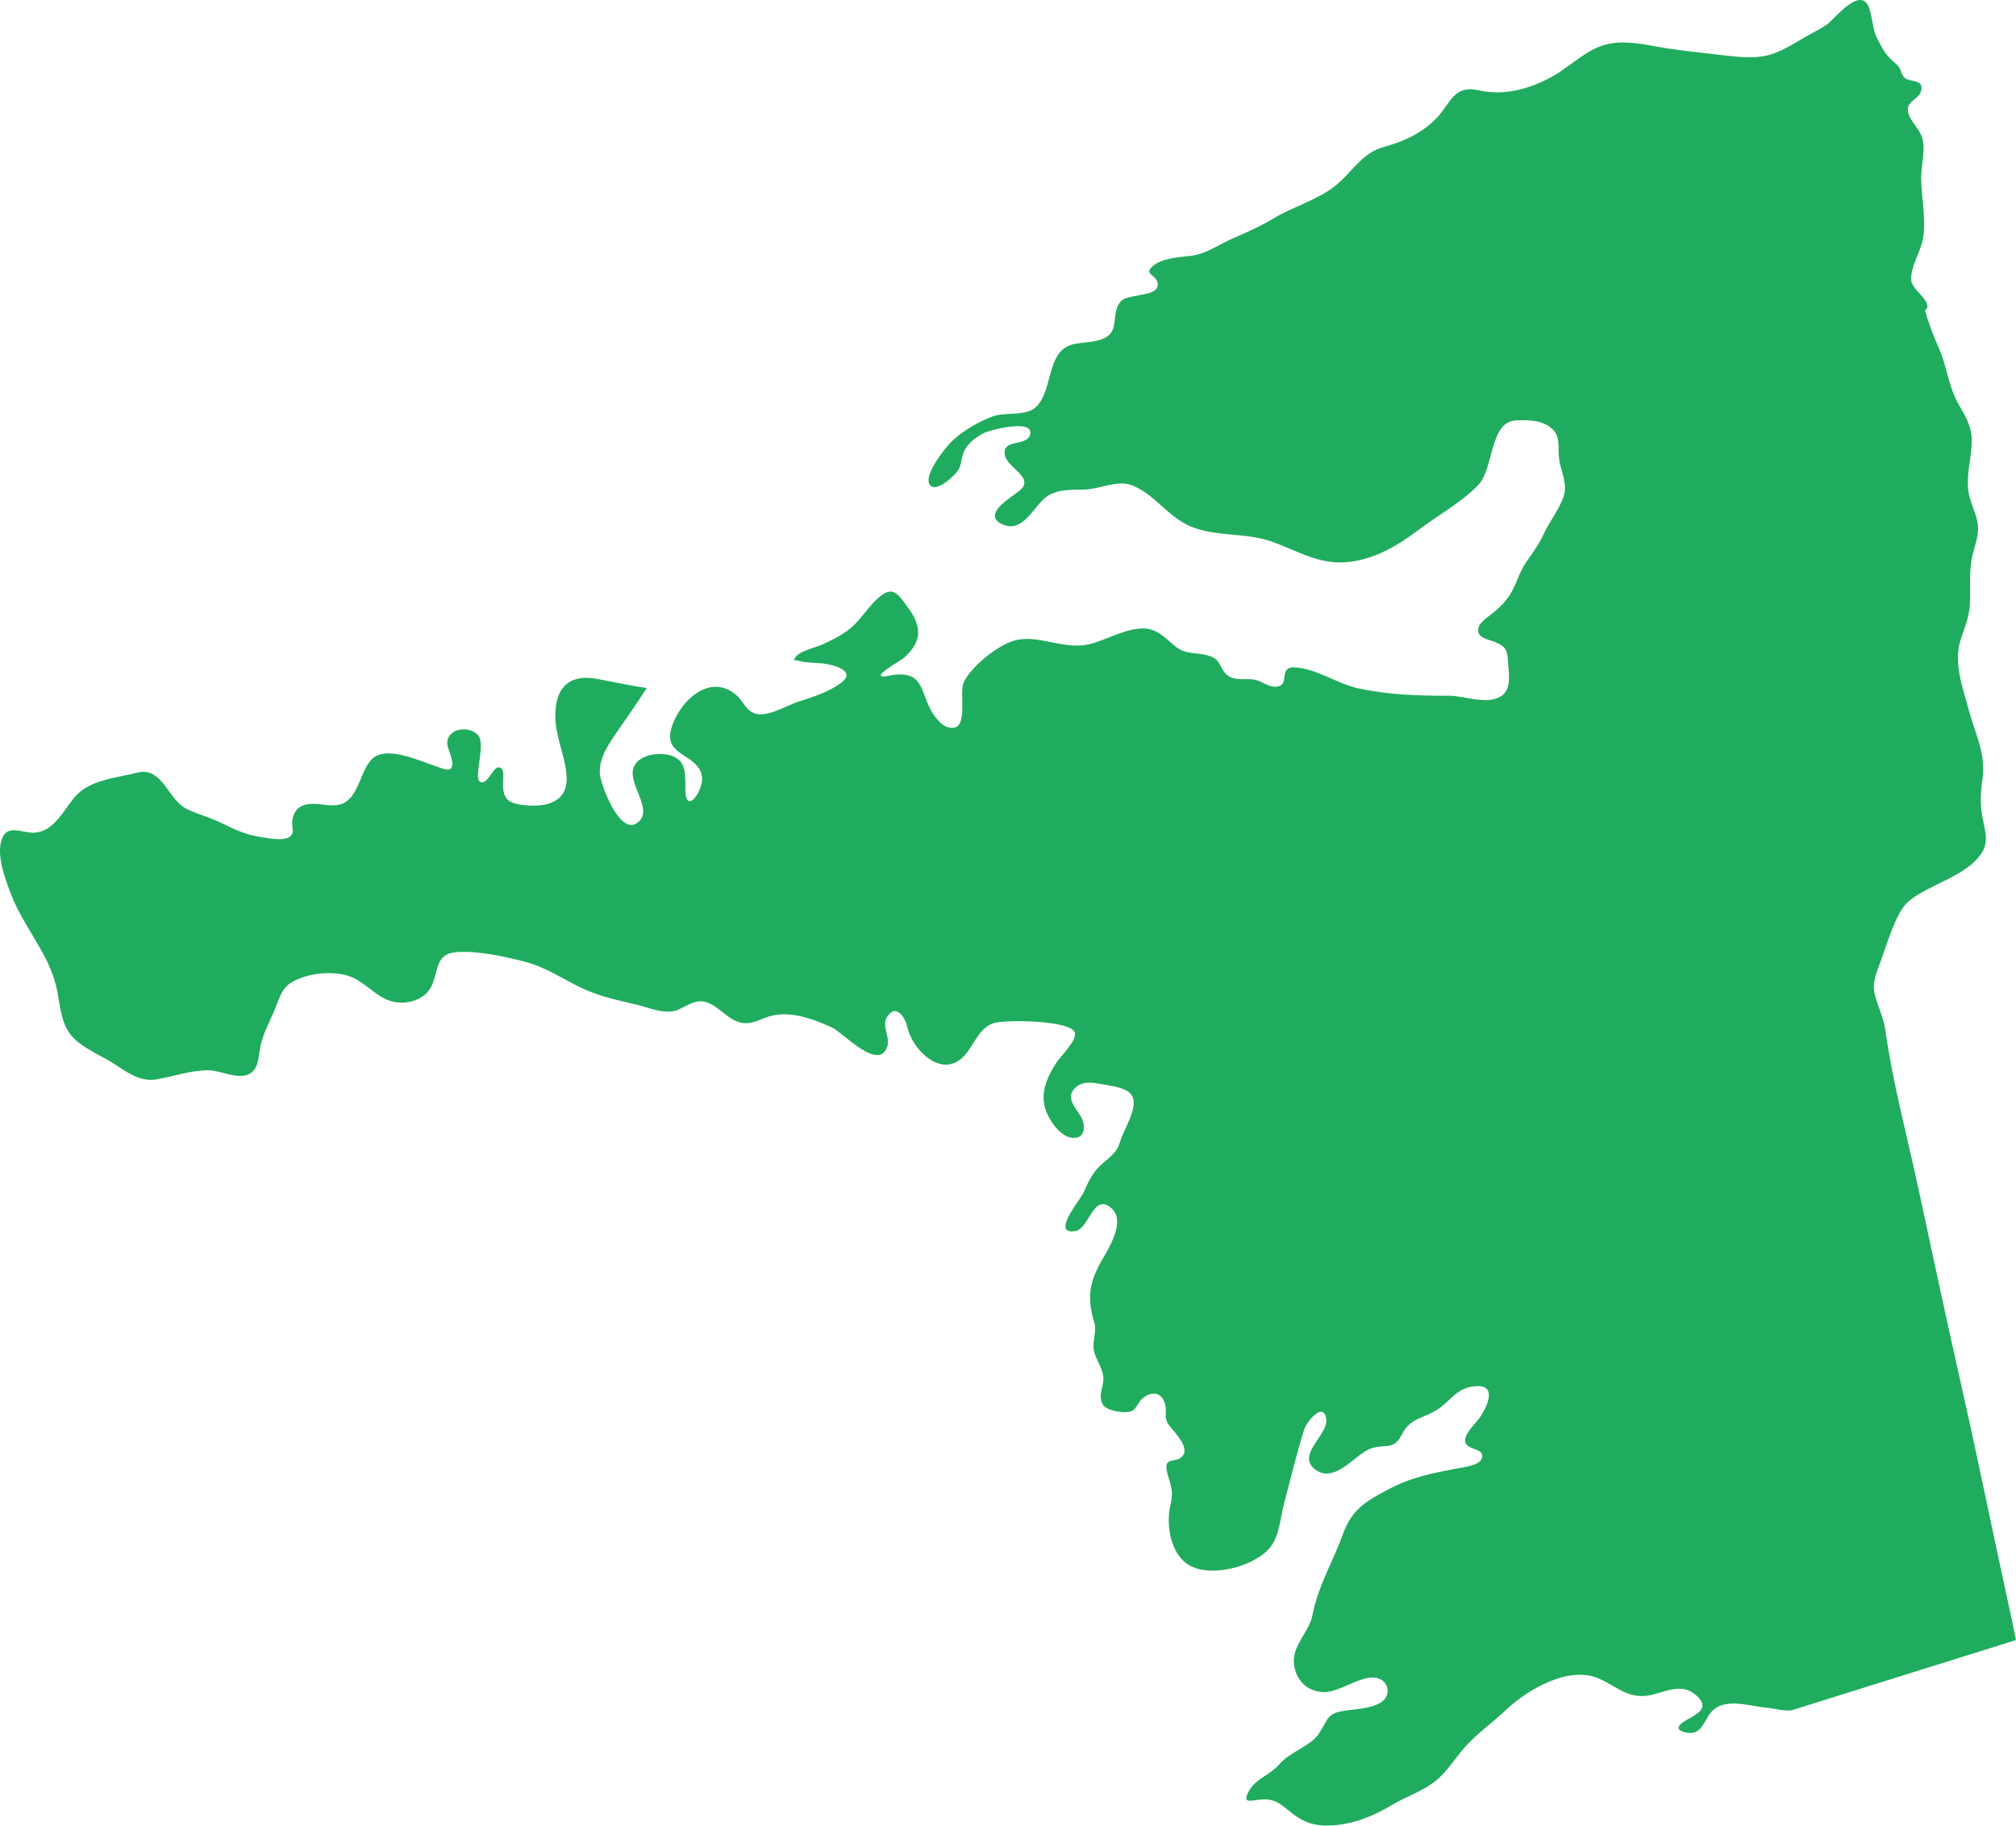
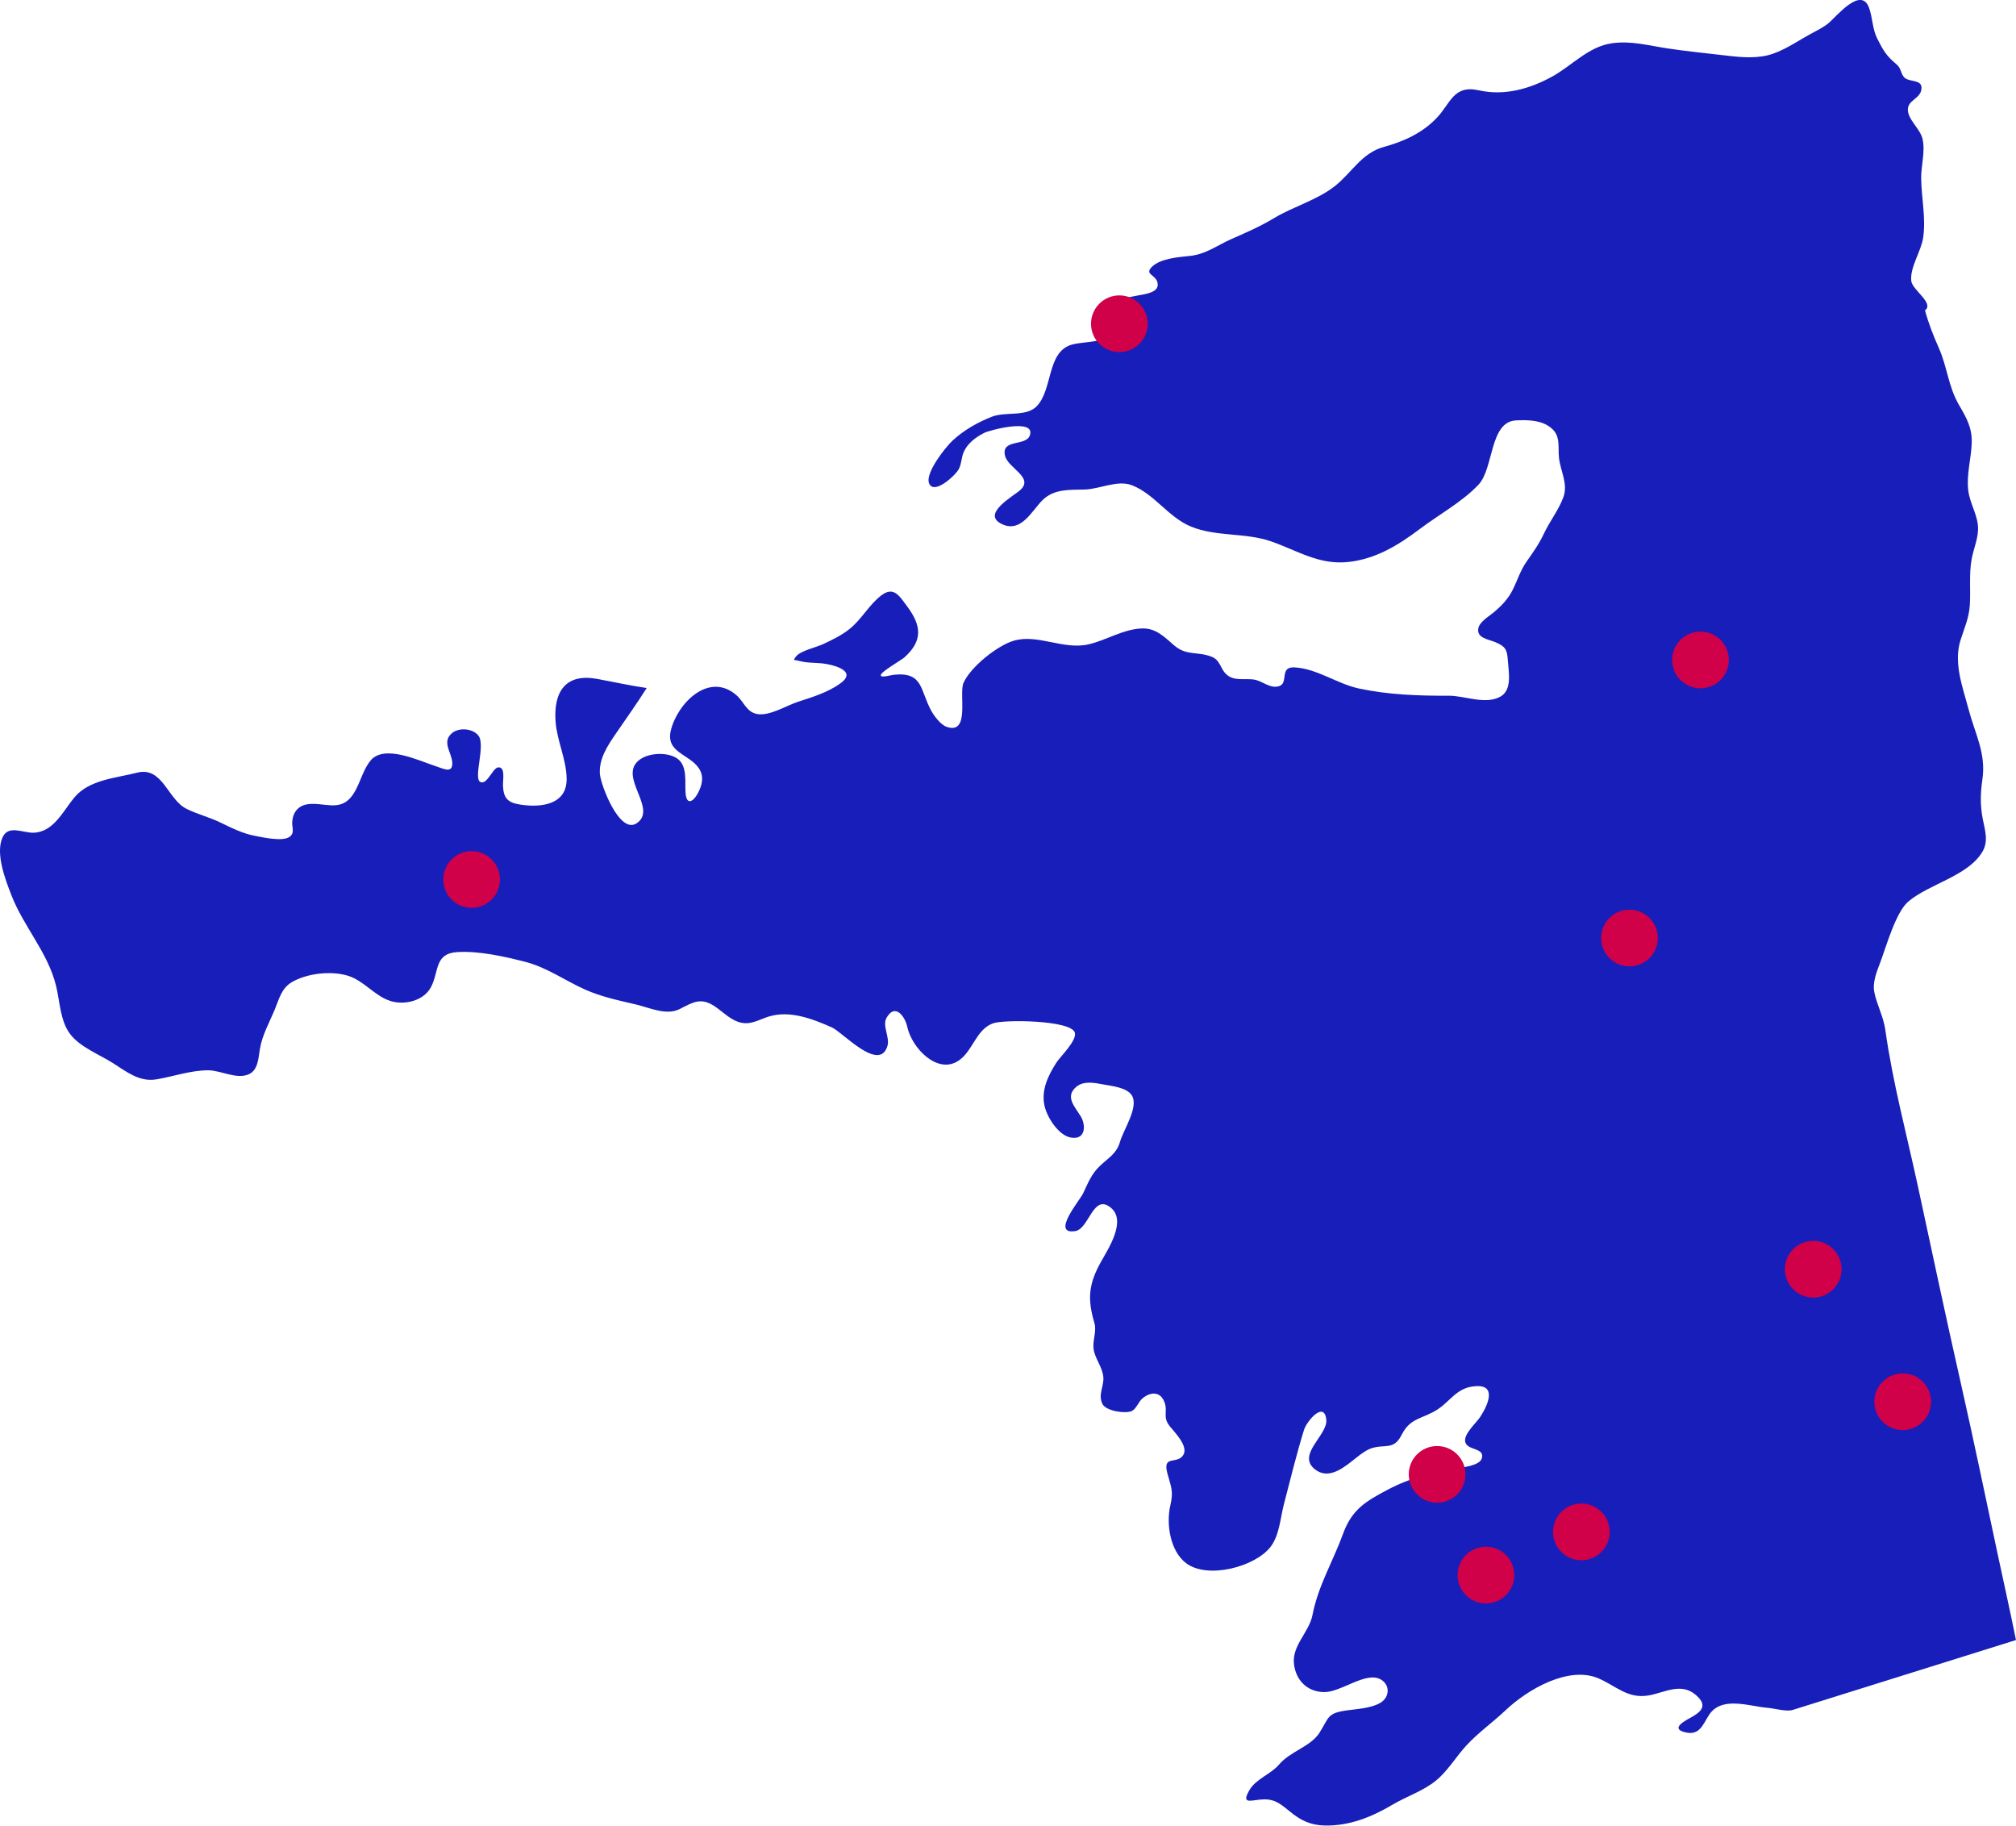
<svg xmlns="http://www.w3.org/2000/svg" version="1.1" id="Layer_1" x="0px" y="0px" width="817.46px" height="740.117px" viewBox="0 0 817.46 740.117" enable-background="new 0 0 817.46 740.117" xml:space="preserve">
-   <path id="vesturland" fill="#20AC5E" d="M367.859,416.214c-0.835-3.923-4.854-9.818-8.39-3.546  c-1.804,3.199,1.393,7.848,0.397,11.296c-3.197,11.087-18.259-5.541-22.549-7.435c-7.858-3.47-17.059-7.04-25.614-4.397  c-3.654,1.13-6.96,3.298-10.93,2.534c-4.316-0.828-7.435-4.322-10.934-6.665c-5.686-3.807-8.873-1.637-14.201,1.069  c-5.43,2.758-12.259-0.543-17.737-1.829c-6.977-1.639-14.046-3.106-20.624-6.041c-8.207-3.663-15.426-8.947-24.237-11.235  c-8.433-2.188-18.935-4.527-27.667-3.971c-9.225,0.589-7.307,7.736-10.552,14.077c-2.892,5.65-10.691,7.57-16.489,5.748  c-6.46-2.03-10.699-8.226-17.306-10.253c-6.791-2.083-16.596-0.973-22.711,2.63c-4.18,2.462-5.114,6.753-6.844,10.938  c-2.22,5.37-5.206,10.565-6.13,16.377c-0.542,3.406-0.719,8.24-4.301,9.94c-4.989,2.364-11.389-1.526-16.614-1.533  c-7.179-0.007-14.101,2.534-21.121,3.688c-6.789,1.116-12.073-3.154-17.521-6.615c-5.532-3.515-13.297-6.443-17.353-11.781  c-4.06-5.344-4.148-13.262-5.702-19.554c-3.362-13.62-13.134-23.891-18.147-36.834c-2.356-6.082-6.47-16.685-3.606-23.215  c2.334-5.322,8.058-1.971,12.445-2.01c8.22-0.073,12.172-8.817,16.704-14.265c6.064-7.287,16.886-7.865,25.439-10.066  c10.356-2.665,12.409,10.813,20.004,14.616c4.403,2.202,9.267,3.397,13.718,5.543c4.688,2.259,9.096,4.521,14.271,5.486  c3.063,0.571,10.918,2.356,13.782,0.405c2.385-1.626,0.893-3.882,1.176-6.479c0.421-3.867,2.646-6.349,6.556-6.828  c6.133-0.754,12.476,2.978,17.241-2.817c3.521-4.28,4.354-10.371,7.879-14.767c5.513-6.872,19.758,0.005,26.373,2.159  c3.352,1.091,6.998,3.133,6.83-1.334c-0.157-4.188-4.5-8.49-0.015-12.108c2.833-2.285,8.298-1.81,10.583,1.043  c3.068,3.83-2.145,17.358,0.798,18.825c2.748,1.37,5.003-5.637,7.198-5.894c3.118-0.363,1.872,5.239,1.995,7.565  c0.267,5.042,2.023,6.749,7.051,7.523c8.585,1.324,18.924-0.032,18.764-10.553c-0.12-7.881-3.909-15.272-4.488-23.057  c-0.911-12.231,4.174-19.674,16.752-17.369c6.745,1.236,13.397,2.727,20.192,3.718c-3.966,6.267-8.242,12.281-12.438,18.392  c-3.328,4.847-6.934,10.184-6.548,16.333c0.279,4.463,7.958,24.686,14.87,20.133c8.055-5.304-4.882-16.571-0.713-23.685  c2.968-5.063,13.119-5.697,17.384-2.477c4.084,3.085,2.837,9.471,3.218,13.984c0.432,5.112,3.205,3.25,4.896,0.119  c1.792-3.314,2.7-6.89,0.518-10.212c-3.884-5.91-13.7-6.368-11.354-15.589c2.819-11.081,15.557-23.731,26.596-14.058  c3.028,2.654,4.021,6.871,8.459,7.615c5.003,0.839,11.702-3.416,16.392-4.949c5.916-1.935,12.015-3.762,17.149-7.406  c6.438-4.569-0.563-7.011-5.419-7.927c-3.54-0.667-7.521-0.278-10.963-1.21c-2.393-0.648-2.92,0.018-1.506-1.839  c1.765-2.316,8.198-3.724,10.793-4.928c3.805-1.768,7.688-3.635,10.979-6.277c4.836-3.886,7.772-9.653,12.682-13.468  c5.148-4.003,7.402,0.021,10.631,4.364c5.771,7.765,6.484,13.874-1.209,20.738c-1.174,1.047-9.451,5.722-9.492,7.128  c-0.036,1.251,3.955-0.014,5.277-0.153c11.959-1.265,10.603,6.204,15.139,14.5c1.185,2.165,3.818,5.759,6.287,6.607  c9.631,3.315,4.875-13.331,6.826-17.793c2.81-6.429,13.664-15.15,20.406-17.129c9.676-2.841,20.068,3.813,30.266,1.484  c7.314-1.671,14.166-6.247,21.818-6.452c5.59-0.149,9.031,3.514,12.949,6.872c5.051,4.33,9.34,2.356,15.057,4.55  c3.672,1.407,3.455,4.549,5.93,7.027c2.984,2.992,7.312,1.791,11.086,2.227c3.006,0.345,5.865,2.951,8.732,2.95  c6.887-0.003,0.865-8.227,8.082-7.835c9.025,0.488,17.221,6.688,26.059,8.564c11.992,2.548,24.185,2.974,36.402,2.912  c6.357-0.032,14.961,3.813,20.986,0.334c4.877-2.817,3.229-10.178,2.942-14.834c-0.262-4.229-1.086-5.577-5.112-7.229  c-2.847-1.166-7.604-1.639-6.834-5.624c0.512-2.642,4.493-4.941,6.379-6.542c3.094-2.631,5.721-5.351,7.551-9.026  c1.936-3.883,3.088-7.818,5.611-11.418c2.633-3.756,5.075-7.167,7.037-11.344c2.325-4.959,5.959-9.559,7.856-14.662  c2.086-5.613-1.143-10.594-1.734-16.109c-0.485-4.522,0.783-8.841-3.178-12.093c-3.969-3.26-9.362-3.279-14.211-3.069  c-10.822,0.469-8.981,19.478-15.271,26.094c-6.716,7.066-16.027,12.086-23.785,17.938c-8.707,6.57-17.826,12.149-28.922,13.366  c-11.92,1.308-20.552-4.566-31.281-8.319c-10.541-3.687-22.293-1.802-32.584-6.033c-9.164-3.768-14.783-13.207-23.924-16.751  c-5.861-2.272-13.029,1.559-19.146,1.731c-6.108,0.174-12.373-0.361-17.104,4.295c-4.23,4.163-8.558,13.227-16.168,9.861  c-9.252-4.092,4.364-11.411,7.188-14.005c5.562-5.104-4.992-8.752-6.229-13.842c-1.687-6.935,8.459-3.747,10.043-8.221  c2.541-7.178-16.338-2.146-18.478-1.058c-3.391,1.729-6.787,4.2-8.334,7.801c-0.953,2.22-0.844,4.71-1.979,6.876  c-1.347,2.564-10.164,10.72-12.066,5.737c-1.608-4.219,6.701-14.639,9.525-17.271c4.52-4.212,10.207-7.438,15.94-9.684  c5.545-2.171,13.781,0.135,18.078-4.145c6.709-6.679,4.074-22.009,14.209-25.044c5.556-1.664,15.125-0.103,17.027-7.01  c1.026-3.736,0.19-7.288,2.953-10.579c2.85-3.392,16.27-1.428,14.897-7.603c-0.723-3.253-5.344-3.279-2.334-6.315  c3.511-3.539,11.035-4.016,15.703-4.524c6.293-0.687,10.967-4.34,16.736-6.876c6.049-2.659,11.549-5.042,17.156-8.42  c7.832-4.72,17.649-7.359,24.858-13.137c6.75-5.408,10.728-13.276,19.64-15.72c7.858-2.155,15.463-5.497,21.396-11.694  c5.779-6.034,6.822-13.567,17.141-11.265c10.313,2.303,20.486-0.513,29.565-5.479c8.269-4.522,14.881-12.279,24.438-13.606  c7.786-1.081,14.623,0.896,22.354,2.069c7.33,1.113,14.621,1.84,21.99,2.7c6.173,0.722,12.604,1.582,18.739,0.125  c5.894-1.399,11.84-5.587,17.162-8.502c2.452-1.343,5.63-2.891,7.691-4.648c3.133-2.673,13.083-15.023,16.295-6.1  c1.514,4.206,1.307,8.556,3.383,12.603c2.474,4.817,3.525,6.732,7.646,10.206c1.924,1.622,1.62,3.028,2.897,4.979  c1.797,2.742,7.885,0.755,7.321,5.198c-0.498,3.921-5.527,4.408-5.511,8.274c0.019,4.147,5.065,7.762,5.983,12.012  c1.118,5.174-0.639,10.65-0.58,15.86c0.092,8.089,1.953,15.795,0.826,23.92c-0.778,5.61-5.492,12.152-4.835,17.727  c0.45,3.669,9.42,8.975,5.561,11.877c1.407,5.262,3.465,10.412,5.665,15.393c3.39,7.673,3.754,15.481,8.159,23.032  c2.942,5.041,5.286,9.121,5.124,15.133c-0.176,6.566-2.215,12.831-1.407,19.471c0.6,4.93,3.469,9.357,3.922,14.222  c0.435,4.669-1.802,9.246-2.588,13.784c-1.063,6.137-0.328,12.211-0.7,18.372c-0.316,5.217-2.182,9.306-3.742,14.177  c-2.981,9.303,0.813,19.004,3.225,28.125c2.671,10.109,7.155,17.77,5.614,28.437c-0.803,5.555-0.945,10.351,0.114,15.896  c0.909,4.755,2.514,9.187-0.226,13.636c-5.999,9.748-21.383,12.786-29.914,19.979c-5.103,4.302-8.966,18.269-11.368,24.622  c-1.402,3.707-3.246,8.071-2.432,12.125c1.059,5.266,3.7,9.805,4.485,15.428c2.947,21.098,8.658,42.302,13.16,63.144  c5.718,26.476,11.327,53.002,17.312,79.419c5.276,23.289,10.119,46.698,15.102,70.053c2.411,11.303,4.954,22.592,7.243,33.918  c0.011,0.05,0.15,0.7,0.139,0.704s-90.417,28.296-90.574,28.345c-2.508,0.785-7.46-0.664-10.207-0.879  c-6.832-0.534-16.989-4.326-22.504,1.397c-3.08,3.197-3.952,9.848-10.145,8.679c-6.479-1.224-2.272-4.045,0.929-5.756  c4.616-2.467,8.051-5.062,2.477-9.696c-6.027-5.012-12.707-0.63-19.16,0.399c-8.323,1.329-12.965-3.855-20.038-6.925  c-12.182-5.285-28.906,4.544-37.641,12.819c-5.154,4.885-11.114,9.085-15.931,14.289c-4.31,4.656-7.539,10.389-12.52,14.406  c-5.219,4.21-11.856,6.318-17.59,9.724c-8.347,4.96-17.436,8.591-27.321,8.394c-5.91-0.118-9.849-2.096-14.322-5.776  c-4.336-3.565-6.574-5.283-12.086-4.724c-4.045,0.411-7.569,1.796-4.072-4.048c2.617-4.371,8.643-6.337,11.903-10.176  c4.619-5.438,12.747-7.22,16.346-12.843c3.883-6.066,3.019-7.955,10.857-9.074c4.283-0.609,10.2-0.877,13.962-3.164  c3.716-2.259,3.901-7.264,0.022-9.438c-6.061-3.396-16.183,5.376-23.126,5.153c-6.866-0.22-11.277-4.938-12.027-11.433  c-0.858-7.445,6.132-12.788,7.508-19.817c2.355-12.033,8.215-21.478,12.362-32.851c3.605-9.886,9.025-13.135,18.044-17.908  c9.777-5.176,17.492-6.594,28.199-8.668c2.429-0.471,9.091-1.147,10.031-4.016c1.433-4.379-5.598-3.221-6.633-6.509  c-1.034-3.283,4.399-7.821,6.117-10.505c3.498-5.466,6.72-13.641-3.271-12.188c-6.501,0.944-9.063,5.946-14.021,9.222  c-6.11,4.035-11.1,3.225-14.688,10.396c-3.253,6.5-6.92,3.486-12.588,5.551c-2.677,0.977-5.878,3.829-8.182,5.598  c-4.057,3.113-9.291,6.617-14.181,2.951c-7.988-5.993,5.132-13.982,4.412-20.341c-0.871-7.702-7.951,0.681-9.053,4.259  c-3.007,9.771-5.571,20.215-8.147,30.152c-1.449,5.596-1.803,12.726-5.541,17.4c-6.388,7.988-25.352,12.963-34.028,6.491  c-6.55-4.885-8.229-15.941-6.453-23.523c1.391-5.933,0.194-7.616-1.227-12.992c-2.01-7.603,3.938-3.428,6.436-7.35  c2.304-3.615-3.624-9.337-5.529-11.807c-2.959-3.834-0.602-5.755-2.076-9.666c-1.772-4.705-6.003-4.057-9.036-1.414  c-1.479,1.292-2.452,4.229-4.23,5.021c-2.674,1.185-10.421-0.027-11.849-2.813c-1.94-3.791,0.64-7.244,0.336-10.908  c-0.347-4.185-3.397-7.438-3.966-11.438c-0.479-3.373,1.335-7.149,0.346-10.496c-2.878-9.724-2.379-15.746,2.526-24.608  c2.937-5.302,10.637-16.753,4.154-22.149c-7.224-6.013-8.803,8.537-14.405,9.441c-10.126,1.634,1.797-12.479,3.112-15.226  c2.096-4.38,3.346-7.903,6.979-11.32c3.427-3.223,6.667-4.9,8.011-9.651c1.396-4.935,7.711-14.047,4.791-18.807  c-1.963-3.198-8.282-3.823-11.612-4.443c-3.489-0.648-7.934-1.582-10.963,1.02c-4.583,3.935-0.642,7.87,1.791,11.818  c2.301,3.735,2.034,9.672-3.818,8.735c-5.16-0.824-9.779-8.317-10.801-12.862c-1.439-6.401,1.471-12.362,4.855-17.612  c1.526-2.367,8.437-8.977,7.413-12.15c-1.613-5.008-28.629-5.359-33.172-3.71c-6.856,2.488-8.131,11.164-13.854,15.064  C380.177,435.84,369.714,424.922,367.859,416.214z" />
+   <path id="vesturland" fill="#181EB9" d="M367.859,416.214c-0.835-3.923-4.854-9.817-8.39-3.546  c-1.804,3.199,1.393,7.848,0.397,11.296c-3.197,11.087-18.259-5.541-22.549-7.435c-7.858-3.471-17.059-7.04-25.614-4.397  c-3.654,1.13-6.96,3.298-10.93,2.534c-4.316-0.828-7.435-4.322-10.934-6.665c-5.686-3.807-8.873-1.637-14.201,1.069  c-5.43,2.758-12.259-0.543-17.737-1.829c-6.977-1.64-14.046-3.106-20.624-6.041c-8.207-3.663-15.426-8.947-24.237-11.235  c-8.433-2.188-18.935-4.527-27.667-3.971c-9.225,0.589-7.307,7.736-10.552,14.077c-2.892,5.649-10.691,7.569-16.489,5.748  c-6.46-2.03-10.699-8.227-17.306-10.253c-6.791-2.083-16.596-0.974-22.711,2.63c-4.18,2.462-5.114,6.753-6.844,10.938  c-2.22,5.37-5.206,10.565-6.13,16.377c-0.542,3.406-0.719,8.24-4.301,9.94c-4.989,2.364-11.389-1.526-16.614-1.533  c-7.179-0.007-14.101,2.534-21.121,3.688c-6.789,1.115-12.073-3.154-17.521-6.615c-5.532-3.516-13.297-6.443-17.353-11.781  c-4.06-5.344-4.148-13.262-5.702-19.554c-3.362-13.62-13.134-23.892-18.147-36.834c-2.356-6.082-6.47-16.686-3.606-23.215  c2.334-5.322,8.058-1.972,12.445-2.011c8.22-0.072,12.172-8.816,16.704-14.265c6.064-7.287,16.886-7.865,25.439-10.066  c10.356-2.665,12.409,10.813,20.004,14.616c4.403,2.202,9.267,3.397,13.718,5.543c4.688,2.259,9.096,4.521,14.271,5.486  c3.063,0.571,10.918,2.355,13.782,0.405c2.385-1.626,0.893-3.883,1.176-6.479c0.421-3.867,2.646-6.349,6.556-6.828  c6.133-0.754,12.476,2.979,17.241-2.816c3.521-4.28,4.354-10.371,7.879-14.768c5.513-6.872,19.758,0.005,26.373,2.159  c3.352,1.091,6.998,3.133,6.83-1.334c-0.157-4.188-4.5-8.49-0.015-12.108c2.833-2.285,8.298-1.81,10.583,1.042  c3.068,3.83-2.145,17.358,0.798,18.825c2.748,1.37,5.003-5.637,7.198-5.894c3.118-0.363,1.872,5.239,1.995,7.564  c0.267,5.042,2.023,6.749,7.051,7.523c8.585,1.324,18.924-0.032,18.764-10.553c-0.12-7.882-3.909-15.272-4.488-23.058  c-0.911-12.231,4.174-19.674,16.752-17.369c6.745,1.236,13.397,2.727,20.192,3.718c-3.966,6.267-8.242,12.281-12.438,18.392  c-3.328,4.847-6.934,10.184-6.548,16.333c0.279,4.463,7.958,24.686,14.87,20.133c8.055-5.304-4.882-16.57-0.713-23.685  c2.968-5.063,13.119-5.697,17.384-2.478c4.084,3.085,2.837,9.472,3.218,13.984c0.432,5.112,3.205,3.25,4.896,0.119  c1.792-3.314,2.7-6.891,0.518-10.212c-3.884-5.91-13.7-6.368-11.354-15.589c2.819-11.081,15.557-23.731,26.596-14.058  c3.028,2.654,4.021,6.871,8.459,7.615c5.003,0.839,11.702-3.416,16.392-4.949c5.916-1.935,12.015-3.762,17.149-7.406  c6.438-4.569-0.563-7.011-5.419-7.927c-3.54-0.667-7.521-0.278-10.963-1.21c-2.393-0.648-2.92,0.018-1.506-1.839  c1.765-2.316,8.198-3.724,10.793-4.928c3.805-1.768,7.688-3.635,10.979-6.277c4.836-3.886,7.772-9.653,12.682-13.468  c5.148-4.003,7.402,0.021,10.631,4.364c5.771,7.765,6.484,13.874-1.209,20.738c-1.174,1.047-9.451,5.722-9.492,7.128  c-0.036,1.251,3.955-0.014,5.277-0.153c11.959-1.265,10.603,6.204,15.139,14.5c1.185,2.165,3.818,5.759,6.287,6.607  c9.631,3.315,4.875-13.331,6.826-17.793c2.81-6.429,13.664-15.15,20.406-17.129c9.676-2.841,20.068,3.813,30.266,1.484  c7.314-1.671,14.166-6.247,21.818-6.452c5.59-0.149,9.031,3.514,12.949,6.872c5.051,4.33,9.34,2.356,15.057,4.55  c3.672,1.407,3.455,4.549,5.93,7.027c2.984,2.992,7.313,1.791,11.088,2.227c3.006,0.345,5.863,2.951,8.73,2.95  c6.887-0.003,0.865-8.227,8.082-7.835c9.025,0.488,17.221,6.688,26.059,8.564c11.992,2.548,24.186,2.974,36.402,2.912  c6.357-0.032,14.961,3.813,20.986,0.334c4.877-2.817,3.229-10.178,2.941-14.834c-0.262-4.229-1.086-5.577-5.111-7.229  c-2.848-1.166-7.604-1.639-6.834-5.624c0.512-2.642,4.494-4.941,6.379-6.542c3.094-2.631,5.721-5.351,7.551-9.026  c1.938-3.883,3.088-7.818,5.611-11.418c2.633-3.756,5.076-7.167,7.037-11.344c2.324-4.959,5.959-9.559,7.855-14.662  c2.086-5.613-1.143-10.594-1.732-16.109c-0.486-4.522,0.781-8.841-3.18-12.093c-3.969-3.26-9.361-3.279-14.211-3.069  c-10.82,0.469-8.98,19.478-15.27,26.094c-6.717,7.066-16.027,12.086-23.785,17.938c-8.707,6.57-17.826,12.149-28.922,13.366  c-11.92,1.308-20.553-4.566-31.281-8.319c-10.541-3.687-22.293-1.802-32.584-6.033c-9.164-3.768-14.783-13.207-23.924-16.751  c-5.861-2.272-13.029,1.559-19.146,1.731c-6.107,0.174-12.373-0.361-17.104,4.295c-4.23,4.163-8.559,13.227-16.168,9.861  c-9.252-4.092,4.364-11.411,7.188-14.005c5.563-5.104-4.992-8.752-6.229-13.842c-1.687-6.935,8.459-3.747,10.043-8.221  c2.541-7.178-16.338-2.146-18.479-1.058c-3.391,1.729-6.787,4.2-8.334,7.801c-0.953,2.22-0.844,4.71-1.979,6.876  c-1.347,2.564-10.164,10.72-12.066,5.737c-1.608-4.219,6.701-14.639,9.525-17.271c4.52-4.212,10.207-7.438,15.94-9.684  c5.545-2.171,13.781,0.135,18.078-4.145c6.709-6.679,4.074-22.009,14.209-25.044c5.557-1.664,15.125-0.103,17.027-7.01  c1.025-3.736,0.189-7.288,2.953-10.579c2.85-3.392,16.27-1.428,14.896-7.603c-0.723-3.253-5.344-3.279-2.334-6.315  c3.512-3.539,11.035-4.016,15.703-4.524c6.293-0.687,10.967-4.34,16.736-6.876c6.049-2.659,11.549-5.042,17.156-8.42  c7.832-4.72,17.648-7.359,24.857-13.137c6.75-5.408,10.729-13.276,19.641-15.72c7.857-2.155,15.463-5.497,21.395-11.694  c5.779-6.034,6.822-13.567,17.141-11.265c10.314,2.303,20.486-0.513,29.566-5.479c8.268-4.522,14.881-12.279,24.438-13.606  c7.785-1.081,14.623,0.896,22.354,2.069c7.33,1.113,14.621,1.84,21.99,2.7c6.174,0.722,12.604,1.582,18.74,0.125  c5.893-1.399,11.84-5.587,17.16-8.502c2.453-1.343,5.631-2.891,7.691-4.648c3.133-2.673,13.084-15.023,16.295-6.1  c1.514,4.206,1.307,8.556,3.383,12.603c2.475,4.817,3.525,6.732,7.646,10.206c1.924,1.622,1.621,3.028,2.896,4.979  c1.797,2.742,7.885,0.755,7.322,5.198c-0.498,3.921-5.527,4.408-5.512,8.274c0.02,4.147,5.064,7.762,5.982,12.012  c1.119,5.174-0.639,10.65-0.58,15.86c0.092,8.089,1.953,15.795,0.826,23.92c-0.777,5.61-5.492,12.152-4.834,17.727  c0.449,3.669,9.42,8.975,5.561,11.877c1.406,5.262,3.465,10.412,5.664,15.393c3.391,7.673,3.756,15.481,8.16,23.032  c2.941,5.041,5.285,9.121,5.123,15.133c-0.176,6.566-2.215,12.831-1.406,19.471c0.6,4.93,3.469,9.357,3.922,14.222  c0.436,4.669-1.803,9.246-2.588,13.784c-1.063,6.137-0.328,12.211-0.699,18.372c-0.316,5.217-2.184,9.306-3.742,14.177  c-2.982,9.303,0.813,19.004,3.225,28.125c2.67,10.109,7.154,17.771,5.613,28.438c-0.803,5.555-0.945,10.351,0.115,15.896  c0.908,4.755,2.514,9.188-0.227,13.636c-6,9.748-21.383,12.786-29.914,19.979c-5.104,4.302-8.967,18.269-11.367,24.622  c-1.402,3.707-3.246,8.07-2.434,12.125c1.061,5.266,3.701,9.805,4.486,15.428c2.947,21.098,8.658,42.302,13.16,63.144  c5.717,26.477,11.326,53.002,17.311,79.42c5.277,23.288,10.119,46.697,15.104,70.053c2.41,11.303,4.953,22.592,7.242,33.918  c0.012,0.05,0.15,0.7,0.139,0.704s-90.416,28.296-90.574,28.345c-2.508,0.785-7.459-0.664-10.207-0.879  c-6.832-0.534-16.988-4.326-22.504,1.396c-3.08,3.197-3.951,9.849-10.145,8.68c-6.479-1.225-2.271-4.045,0.93-5.757  c4.615-2.467,8.051-5.062,2.477-9.695c-6.027-5.013-12.707-0.63-19.16,0.398c-8.322,1.329-12.965-3.854-20.039-6.925  c-12.182-5.285-28.904,4.544-37.641,12.819c-5.154,4.885-11.113,9.085-15.93,14.289c-4.311,4.655-7.539,10.389-12.521,14.405  c-5.219,4.211-11.855,6.318-17.59,9.725c-8.346,4.96-17.436,8.591-27.32,8.394c-5.91-0.118-9.85-2.096-14.322-5.775  c-4.336-3.565-6.574-5.283-12.086-4.725c-4.045,0.411-7.568,1.796-4.072-4.048c2.617-4.371,8.643-6.337,11.902-10.176  c4.619-5.438,12.748-7.22,16.348-12.843c3.883-6.066,3.018-7.955,10.855-9.074c4.283-0.609,10.201-0.877,13.963-3.164  c3.717-2.259,3.9-7.264,0.021-9.438c-6.061-3.396-16.184,5.376-23.125,5.153c-6.867-0.22-11.277-4.938-12.027-11.433  c-0.857-7.445,6.131-12.788,7.508-19.817c2.355-12.033,8.215-21.478,12.361-32.851c3.605-9.887,9.025-13.136,18.045-17.908  c9.777-5.176,17.492-6.594,28.199-8.668c2.428-0.471,9.09-1.147,10.031-4.017c1.432-4.379-5.6-3.221-6.635-6.509  c-1.033-3.283,4.4-7.82,6.117-10.505c3.498-5.466,6.721-13.641-3.27-12.188c-6.502,0.943-9.064,5.945-14.021,9.222  c-6.109,4.035-11.1,3.225-14.688,10.396c-3.254,6.5-6.92,3.486-12.588,5.552c-2.678,0.977-5.879,3.829-8.184,5.598  c-4.057,3.113-9.291,6.617-14.18,2.951c-7.988-5.993,5.131-13.982,4.412-20.341c-0.871-7.702-7.951,0.681-9.053,4.259  c-3.008,9.771-5.572,20.215-8.148,30.152c-1.449,5.596-1.803,12.726-5.541,17.399c-6.387,7.988-25.352,12.963-34.027,6.491  c-6.551-4.885-8.229-15.941-6.453-23.523c1.391-5.933,0.193-7.615-1.227-12.991c-2.01-7.604,3.938-3.429,6.436-7.351  c2.305-3.615-3.623-9.337-5.529-11.807c-2.959-3.834-0.602-5.755-2.076-9.666c-1.771-4.705-6.002-4.058-9.035-1.414  c-1.479,1.292-2.453,4.229-4.23,5.021c-2.674,1.186-10.422-0.026-11.85-2.813c-1.939-3.791,0.641-7.244,0.336-10.908  c-0.346-4.185-3.396-7.438-3.965-11.438c-0.479-3.373,1.334-7.149,0.346-10.496c-2.879-9.725-2.379-15.746,2.525-24.608  c2.938-5.302,10.637-16.753,4.154-22.148c-7.225-6.014-8.803,8.536-14.404,9.44c-10.127,1.634,1.797-12.479,3.111-15.226  c2.096-4.38,3.346-7.903,6.979-11.32c3.428-3.223,6.668-4.9,8.012-9.651c1.396-4.935,7.711-14.047,4.791-18.807  c-1.963-3.198-8.281-3.823-11.611-4.443c-3.49-0.647-7.936-1.582-10.963,1.021c-4.584,3.935-0.643,7.87,1.791,11.817  c2.301,3.735,2.033,9.673-3.818,8.735c-5.16-0.824-9.779-8.316-10.801-12.862c-1.439-6.4,1.471-12.361,4.854-17.611  c1.527-2.367,8.438-8.978,7.414-12.15c-1.613-5.008-28.629-5.358-33.172-3.71c-6.856,2.488-8.131,11.164-13.854,15.064  C380.177,435.84,369.714,424.922,367.859,416.214z" />
+   <circle fill="#D00049" cx="582.73" cy="597.751" r="11.5" />
+   <circle fill="#D00049" cx="660.73" cy="380.291" r="11.5" />
+   <circle fill="#D00049" cx="689.518" cy="267.559" r="11.5" />
+   <circle fill="#D00049" cx="771.518" cy="568.291" r="11.5" />
+   <circle fill="#D00049" cx="602.518" cy="638.559" r="11.5" />
+   <circle fill="#D00049" cx="453.893" cy="131.254" r="11.5" />
+   <circle fill="#D00049" cx="191.23" cy="356.559" r="11.5" />
+   <circle fill="#D00049" cx="735.23" cy="514.559" r="11.5" />
+   <circle fill="#D00049" cx="641.23" cy="621.059" r="11.5" />
</svg>
